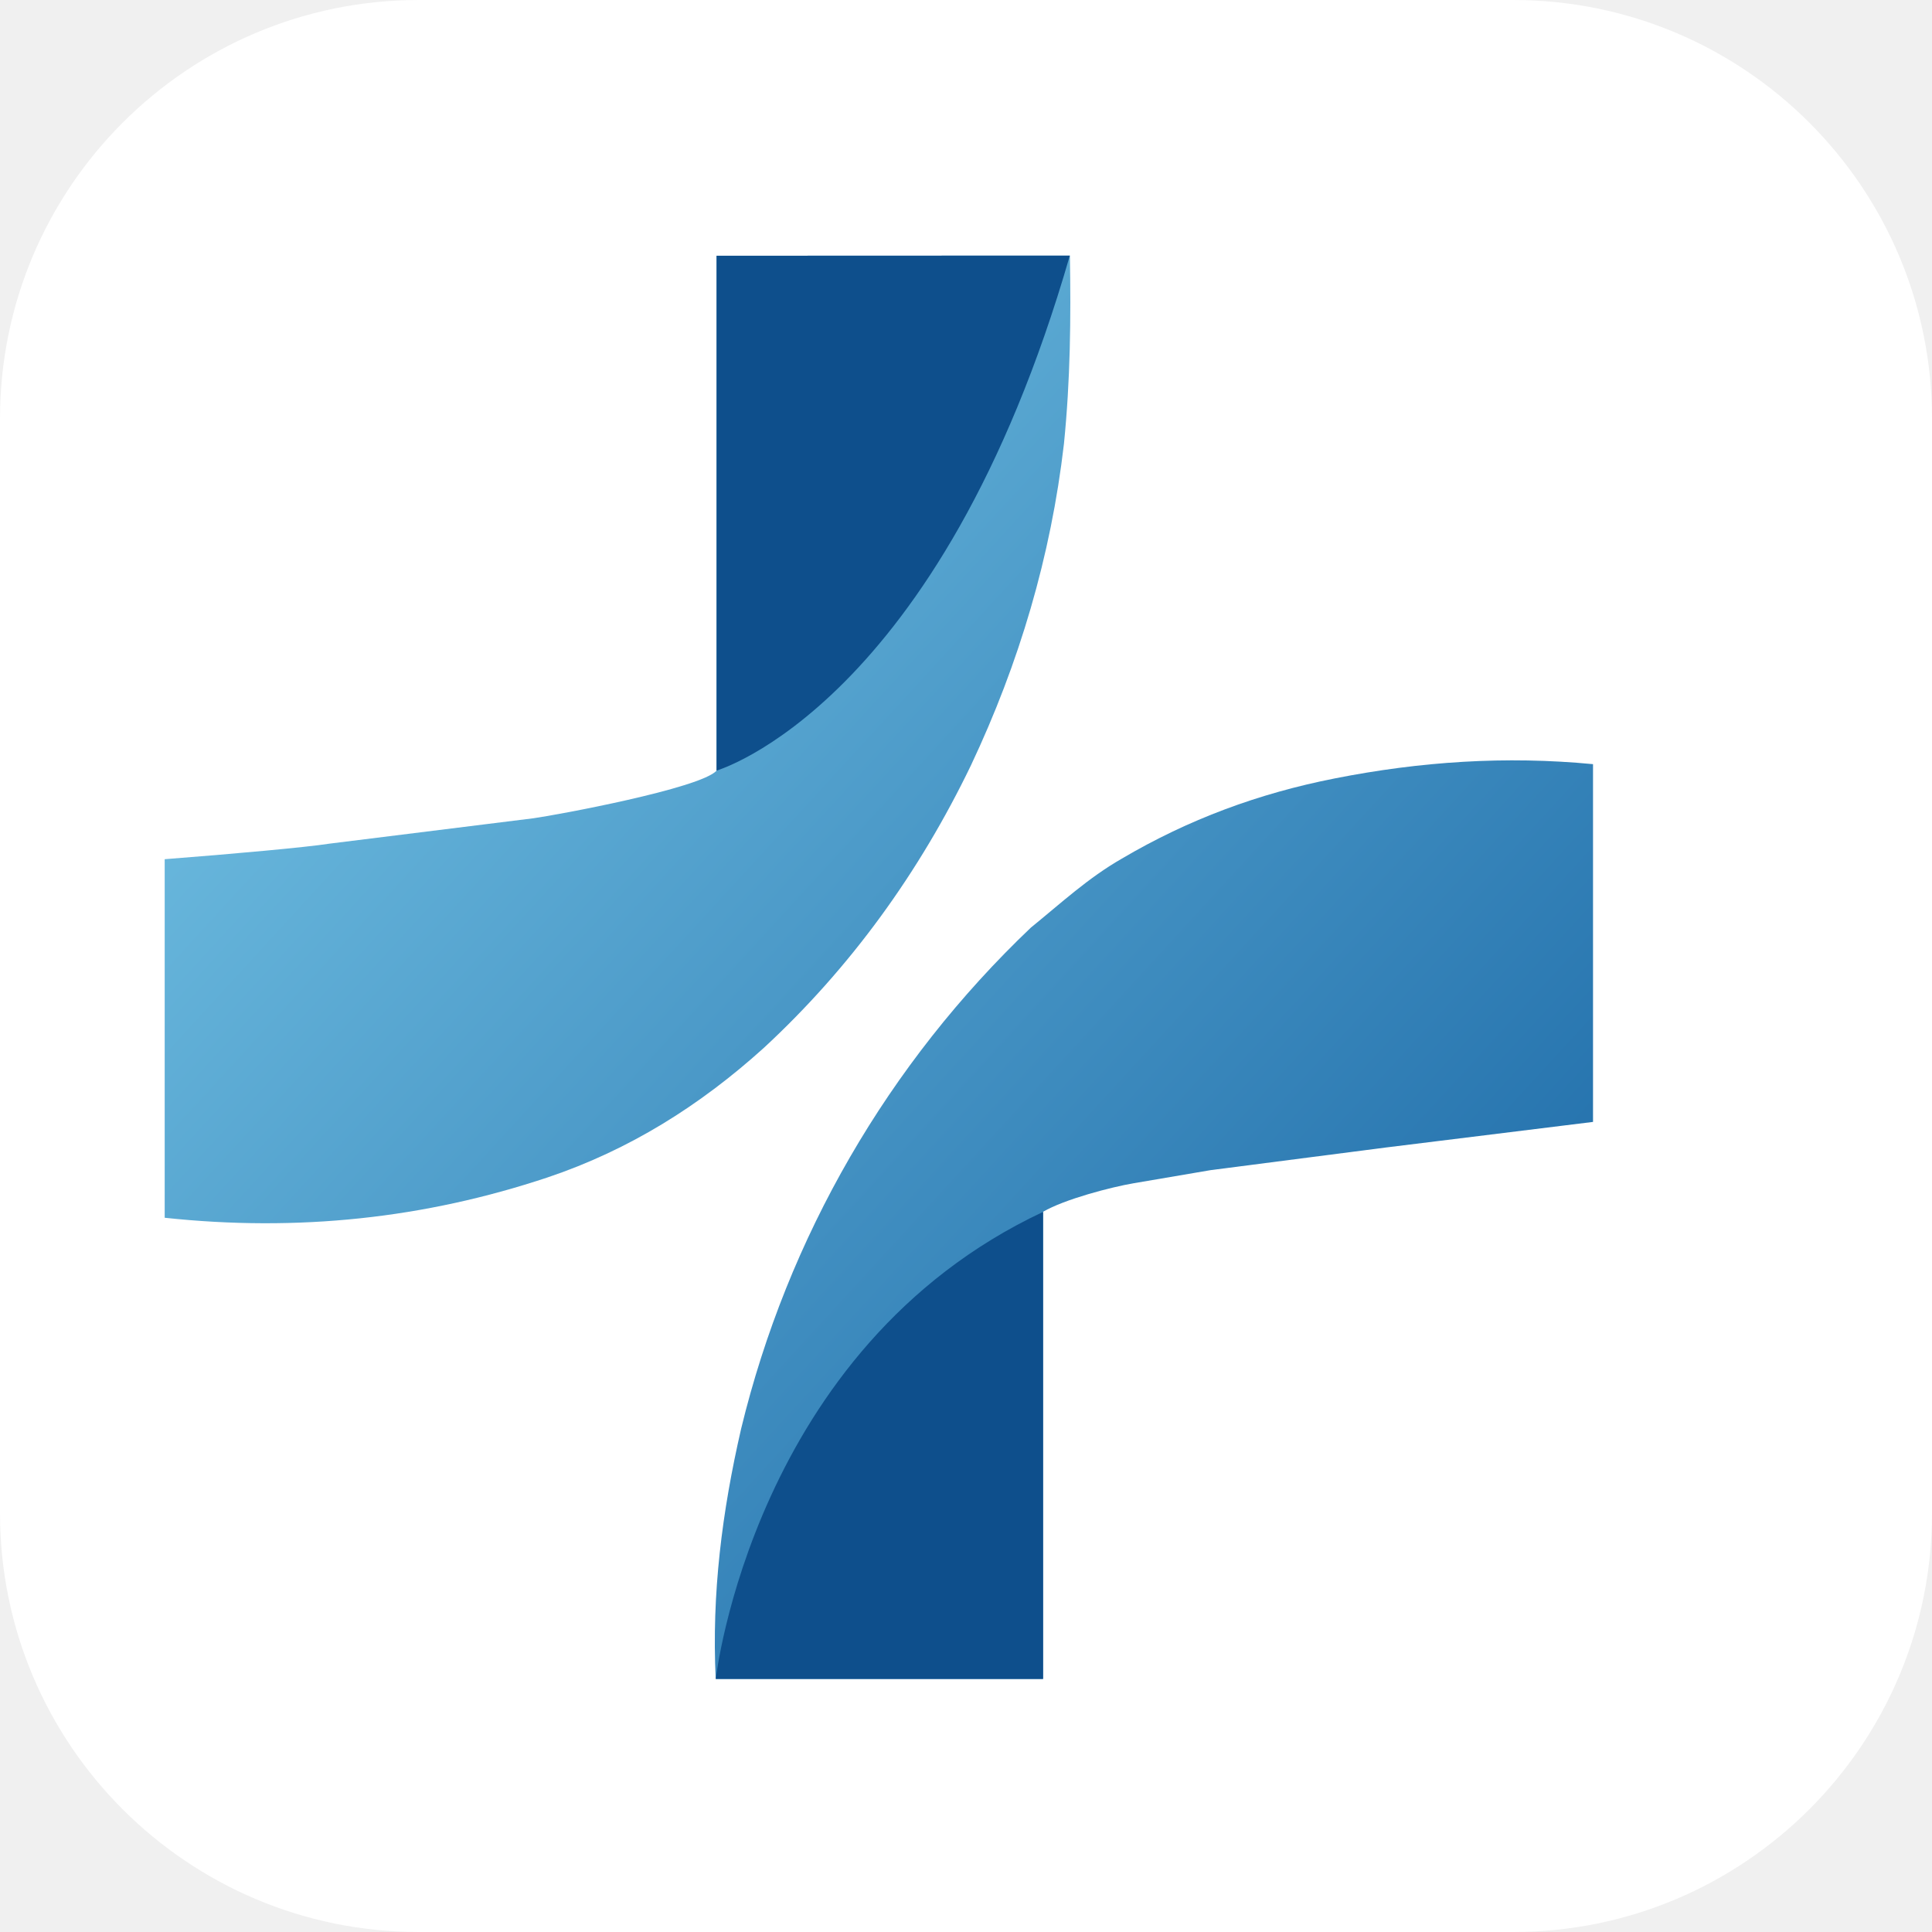
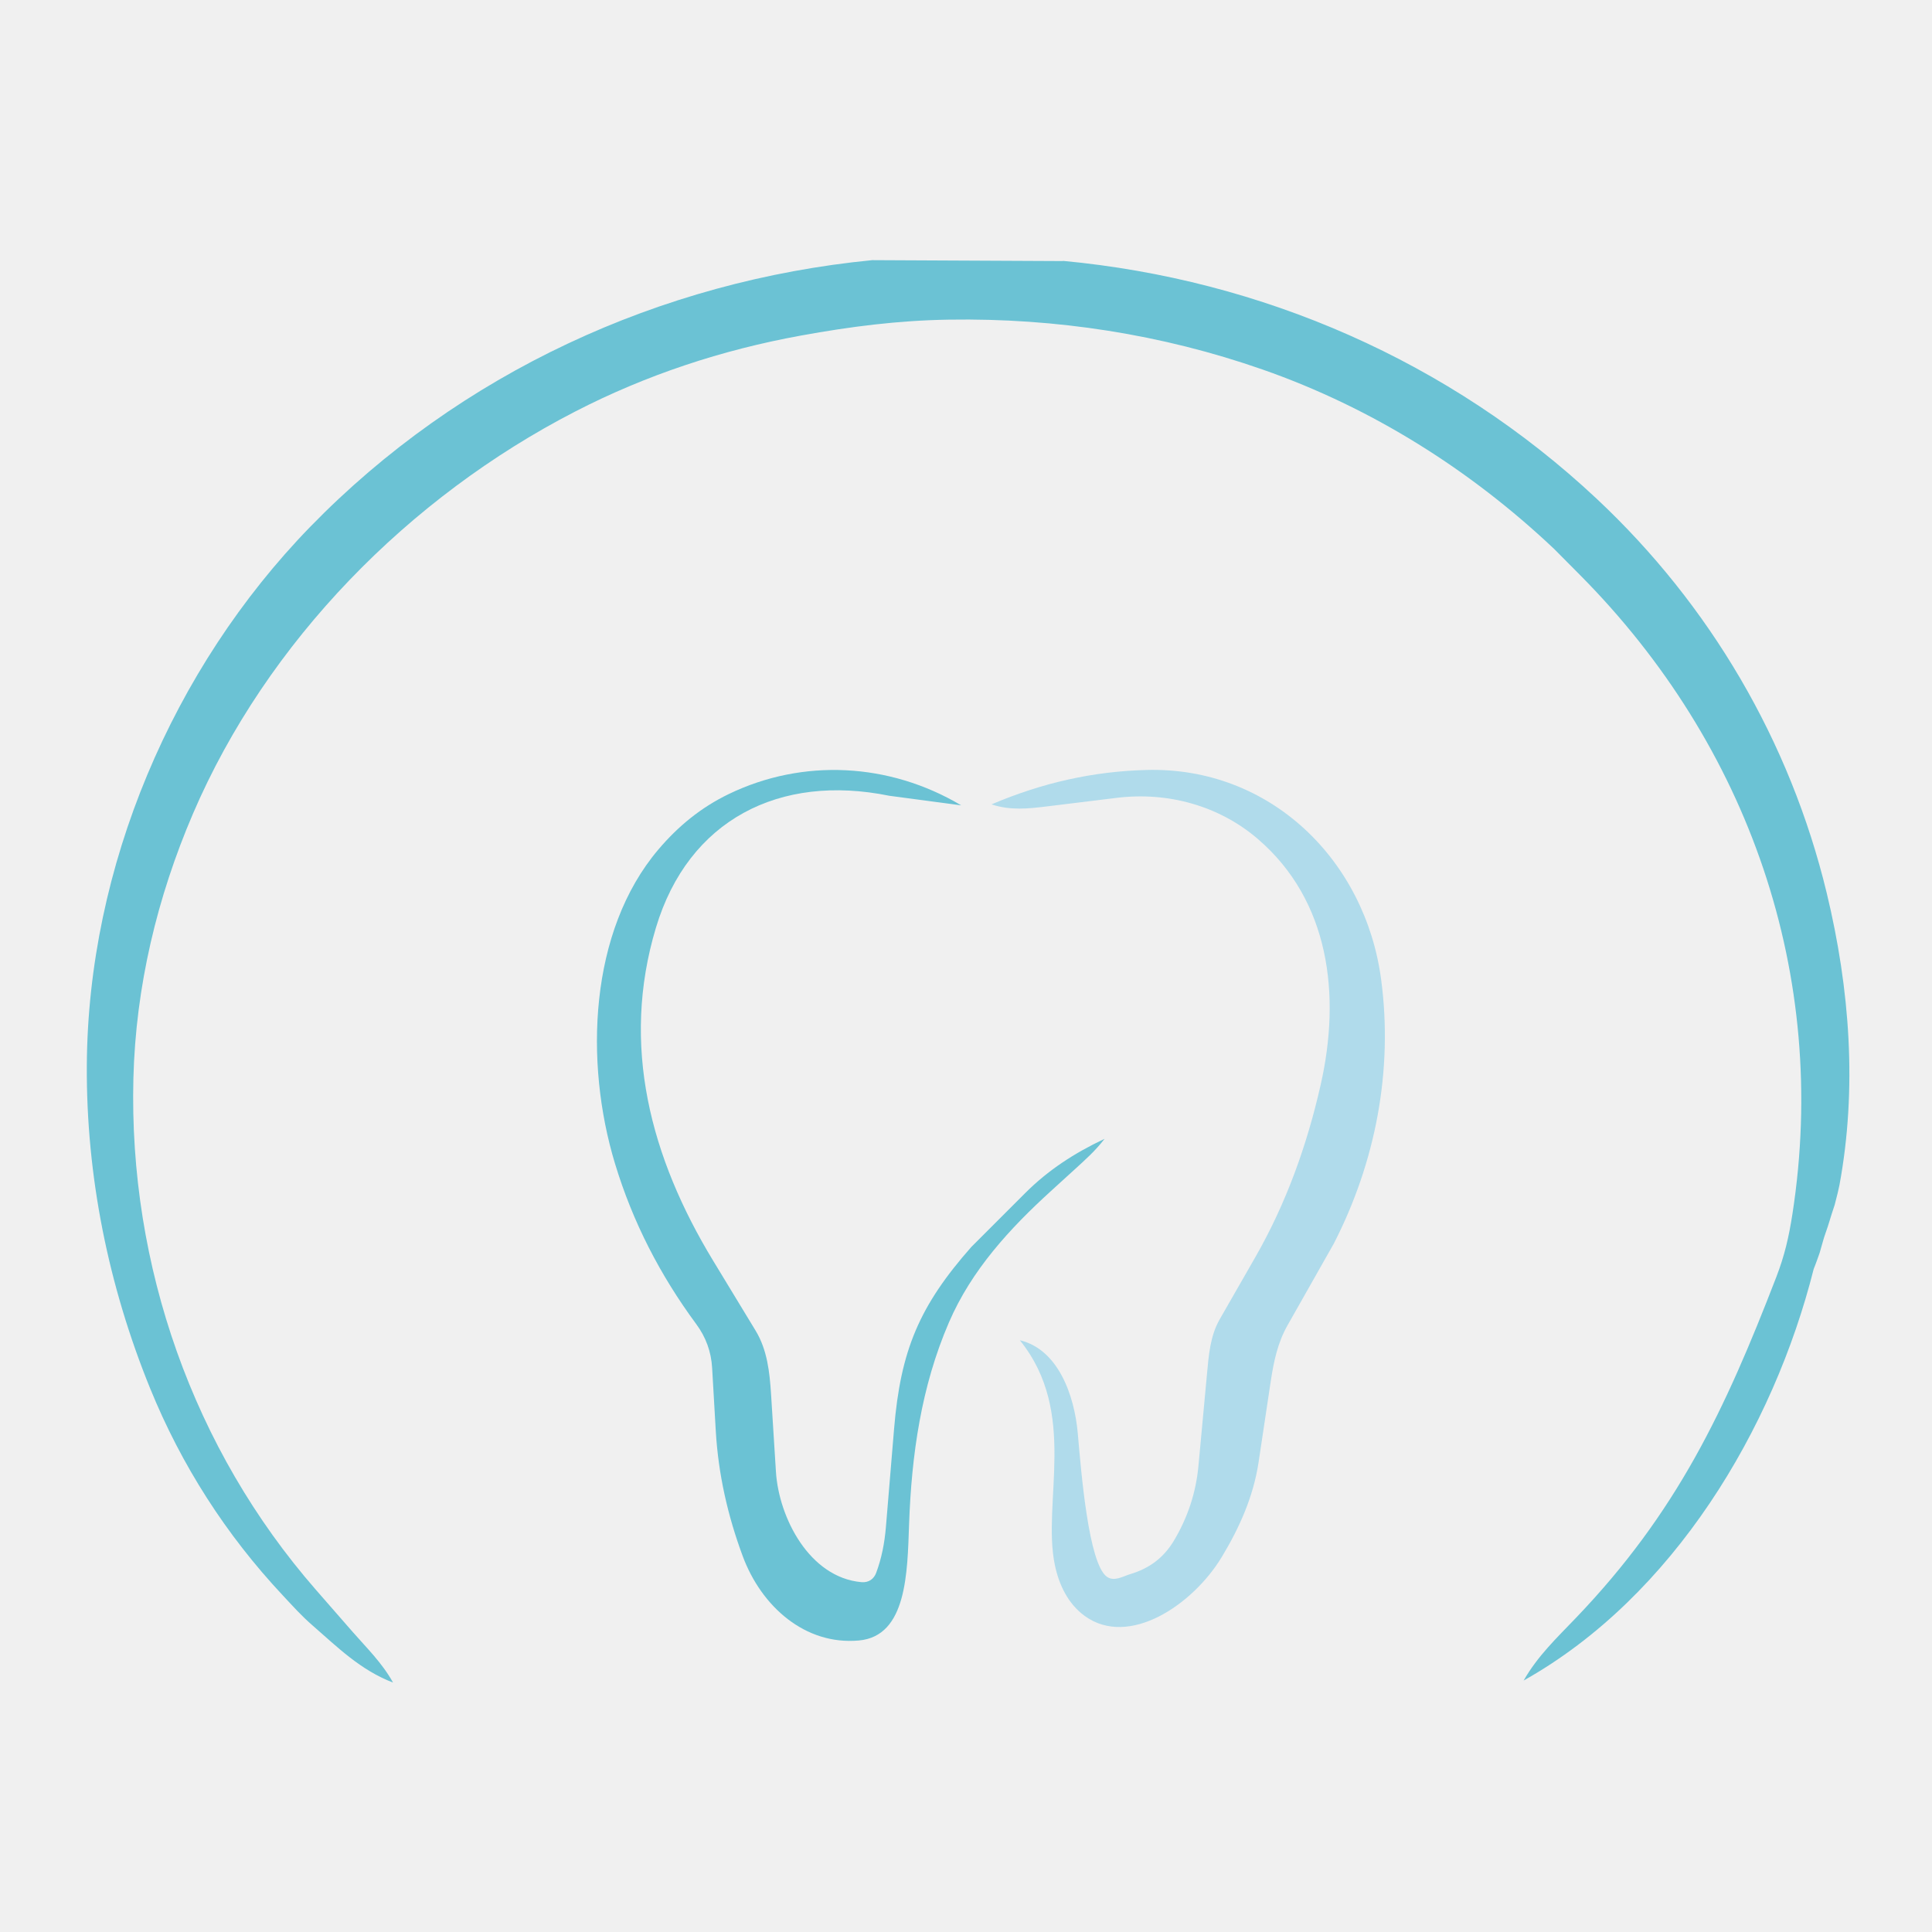
- <svg xmlns="http://www.w3.org/2000/svg" viewBox="386 162 286 286" role="img" aria-label="Clínica de Especialidades Médicas y Dentales">
+ <svg xmlns="http://www.w3.org/2000/svg" viewBox="60 4 314 314" role="img" aria-label="Esencia Dental">
  <defs>
-     <linearGradient id="cruz" x1="410" y1="200" x2="640" y2="411" gradientUnits="userSpaceOnUse">
-       <stop offset="0" stop-color="#7CCBEA" />
-       <stop offset="1" stop-color="#0F5C9E" />
-     </linearGradient>
+     <style>
+       .cls-1{fill:#0F1518}
+       .cls-2{fill:#0F1518}
+       .cls-3{fill:#0F1518}
+       .cls-4{fill:#0F1518}
+       .cls-5{fill:#0F1518}
+       .cls-6{fill:#0F1518}
+       .cls-7{fill:#0F1518}
+       .cls-11{fill:#0F1518}
+       .cls-13{fill:#0F1518}
+       .cls-14{fill:#0F1518}
+       .cls-16{fill:#0F1518}
+       .cls-17{fill:#0F1518}
+       .cls-22{fill:#0F1518}
+       .cls-26{fill:#0F1518}
+       .cls-27{fill:#0F1518}
+       .cls-8{fill:#FFFFFF}
+       .cls-10{fill:#FFFFFF}
+       .cls-15{fill:#FFFFFF}
+       .cls-23{fill:#FFFFFF}
+       .cls-24{fill:#FFFFFF}
+       .cls-28{fill:#FFFFFF}
+       .cls-9{fill:#6BC2D4}
+       .cls-12{fill:#6BC2D4}
+       .cls-18{fill:#6BC2D4}
+       .cls-19{fill:#6BC2D4}
+       .cls-21{fill:#6BC2D4}
+       .cls-25{fill:#6BC2D4}
+       .cls-20{fill:#B0DBEB}
+       .cls-negro{fill:#0F1518}
+     </style>
  </defs>
-   <rect x="386" y="162" width="286" height="286" rx="62" fill="#ffffff" />
+   <path class="cls-12" d="M232.76,46.4c32.32,3.02,62.89,16.32,86.71,38.63,18.45,17.28,31.47,39.46,37.42,64.11,3.78,15.66,4.96,31.81,2.07,47.46-.19.93-.32,1.45-.78,3.23-.82,2.43-.85,2.82-1.51,4.66-.34.96-.38,1.26-.93,3.13,0,0-.59,1.71-.97,2.63-6.54,25.97-22.8,53.23-47.14,66.88,2.3-4.02,5.41-6.95,8.48-10.16,16.42-17.13,24.22-33.73,32.59-55.43,1.34-3.47,2.04-6.51,2.62-10.26,6.01-38.78-7.12-76.22-34.54-103.84l-4.2-4.23c-13.58-12.83-29.62-22.95-47.4-29.16-16.4-5.73-33.58-8.37-50.93-8.1-8.29.13-16.01,1.12-24.09,2.59-12.84,2.34-25.08,6.37-36.67,12.34-26.98,13.9-50.08,37.31-62.12,65.35-5.83,13.59-9.31,28.1-9.69,43.02-.77,30.47,9.73,60.3,29.65,83.12l5.99,6.86c2.28,2.61,4.76,5,6.56,8.23-5.3-2.02-9.08-5.8-13.09-9.29-1.8-1.56-3.18-3.12-4.85-4.9-9.18-9.8-16.44-21.09-21.55-33.65-6.76-16.62-10.38-34.4-10.28-52.43.18-32.32,13.94-64.56,36.3-87.56,24.34-25.02,56.92-39.98,91.36-43.35l30.98.15Z" />
  <g>
-     <path fill="url(#cruz)" d="M410.38,342.28v-49.43s0-3.66,0-3.66c10.25-.79,21.01-1.77,24.38-2.3l30.21-3.76c3.46-.48,24.74-4.42,27.12-7.06v-76.21s52.29-.02,52.29-.02c.16,9.36.07,18.38-.88,27.85-1.93,16.66-6.63,32.49-13.77,47.61-7.63,15.83-17.81,29.94-30.68,41.84-9.43,8.52-19.9,15.09-31.97,19.15-18.22,6.08-36.99,8.09-56.69,5.98Z" />
-     <path fill="url(#cruz)" d="M540.4,341.4v69.14s-48.45,0-48.45,0c-.61-12.63.94-24.77,3.76-37.03,6.88-28.39,21.81-54.13,42.89-74.19,4.53-3.68,8.46-7.34,13.46-10.21,9.88-5.82,20.26-9.66,31.54-11.88,12.67-2.5,25.26-3.35,38.22-2.11v52.96s-30.76,3.8-30.76,3.8l-25.85,3.34-11.39,1.94c-3.29.56-10.2,2.35-13.43,4.23Z" />
-     <path fill="#0E4F8C" d="M491.96,410.54s5.5-48.97,48.45-69.14v69.14s-48.45,0-48.45,0Z" />
-     <path fill="#0E4F8C" d="M492.08,276.07s33.06-9.57,52.29-76.23l-52.3.02v76.21Z" />
+     <path class="cls-20" d="M225.77,221.83c6.17,1.47,8.85,8.87,9.4,15.15s1.74,21.09,4.71,23.27c1.19.87,2.66-.07,3.8-.41,3.11-.93,5.43-2.65,7.09-5.41,2.24-3.73,3.61-7.82,4.01-12.21l1.38-14.84c.29-3.13.52-6.25,2.08-8.97l5.79-10.1c5-8.73,8.38-18.14,10.61-27.99,3.32-14.62,1.45-29.93-10.18-39.94-6.33-5.45-14.67-7.72-22.95-6.71l-11.42,1.4c-2.97.36-5.92.68-8.94-.34,8.25-3.51,16.47-5.36,25.17-5.59,20.15-.55,35.58,14.68,38.15,34.05,1.97,14.79-.91,29.73-7.71,42.96l-7.51,13.26c-1.6,2.83-2.23,5.85-2.72,9.07l-1.98,13.18c-.84,5.56-3.09,10.61-5.99,15.41-4.7,7.76-15.09,14.78-22.27,9.56-2.7-1.97-4.17-5.03-4.85-8.28-2.12-10.22,3.84-24.72-5.67-36.5Z" />
+     <path class="cls-18" d="M217.93,206.6l8.72-8.72c3.7-3.7,7.98-6.49,12.87-8.79-1.5,1.96-3.17,3.43-4.9,5.01l-3.82,3.48c-6.71,6.11-12.91,12.85-16.57,21.34-4.51,10.43-6.08,21.52-6.48,32.79-.28,7.87-.35,18.2-8.15,18.91-8.73.8-15.85-5.51-18.89-13.71-2.45-6.61-3.97-13.33-4.38-20.39l-.59-10.19c-.15-2.62-1-4.99-2.59-7.14-5.87-7.96-10.32-16.57-13.21-26.12-4.97-16.43-4.21-37.71,7.06-51,3.24-3.82,6.94-6.84,11.43-9.01,12.06-5.83,26.12-5.11,37.79,1.83l-11.7-1.56c-17.8-3.62-32.63,3.88-37.91,21.43-5.76,19.14-.87,37.4,9.29,54.13l6.91,11.38c1.89,3.12,2.28,6.74,2.51,10.37l.79,12.56c.47,7.45,5.43,17.18,13.89,17.94,1.19.11,2.03-.52,2.4-1.51.9-2.42,1.36-4.84,1.58-7.41l1.33-15.99c1.06-12.76,4.09-19.99,12.61-29.63Z" />
  </g>
</svg>
